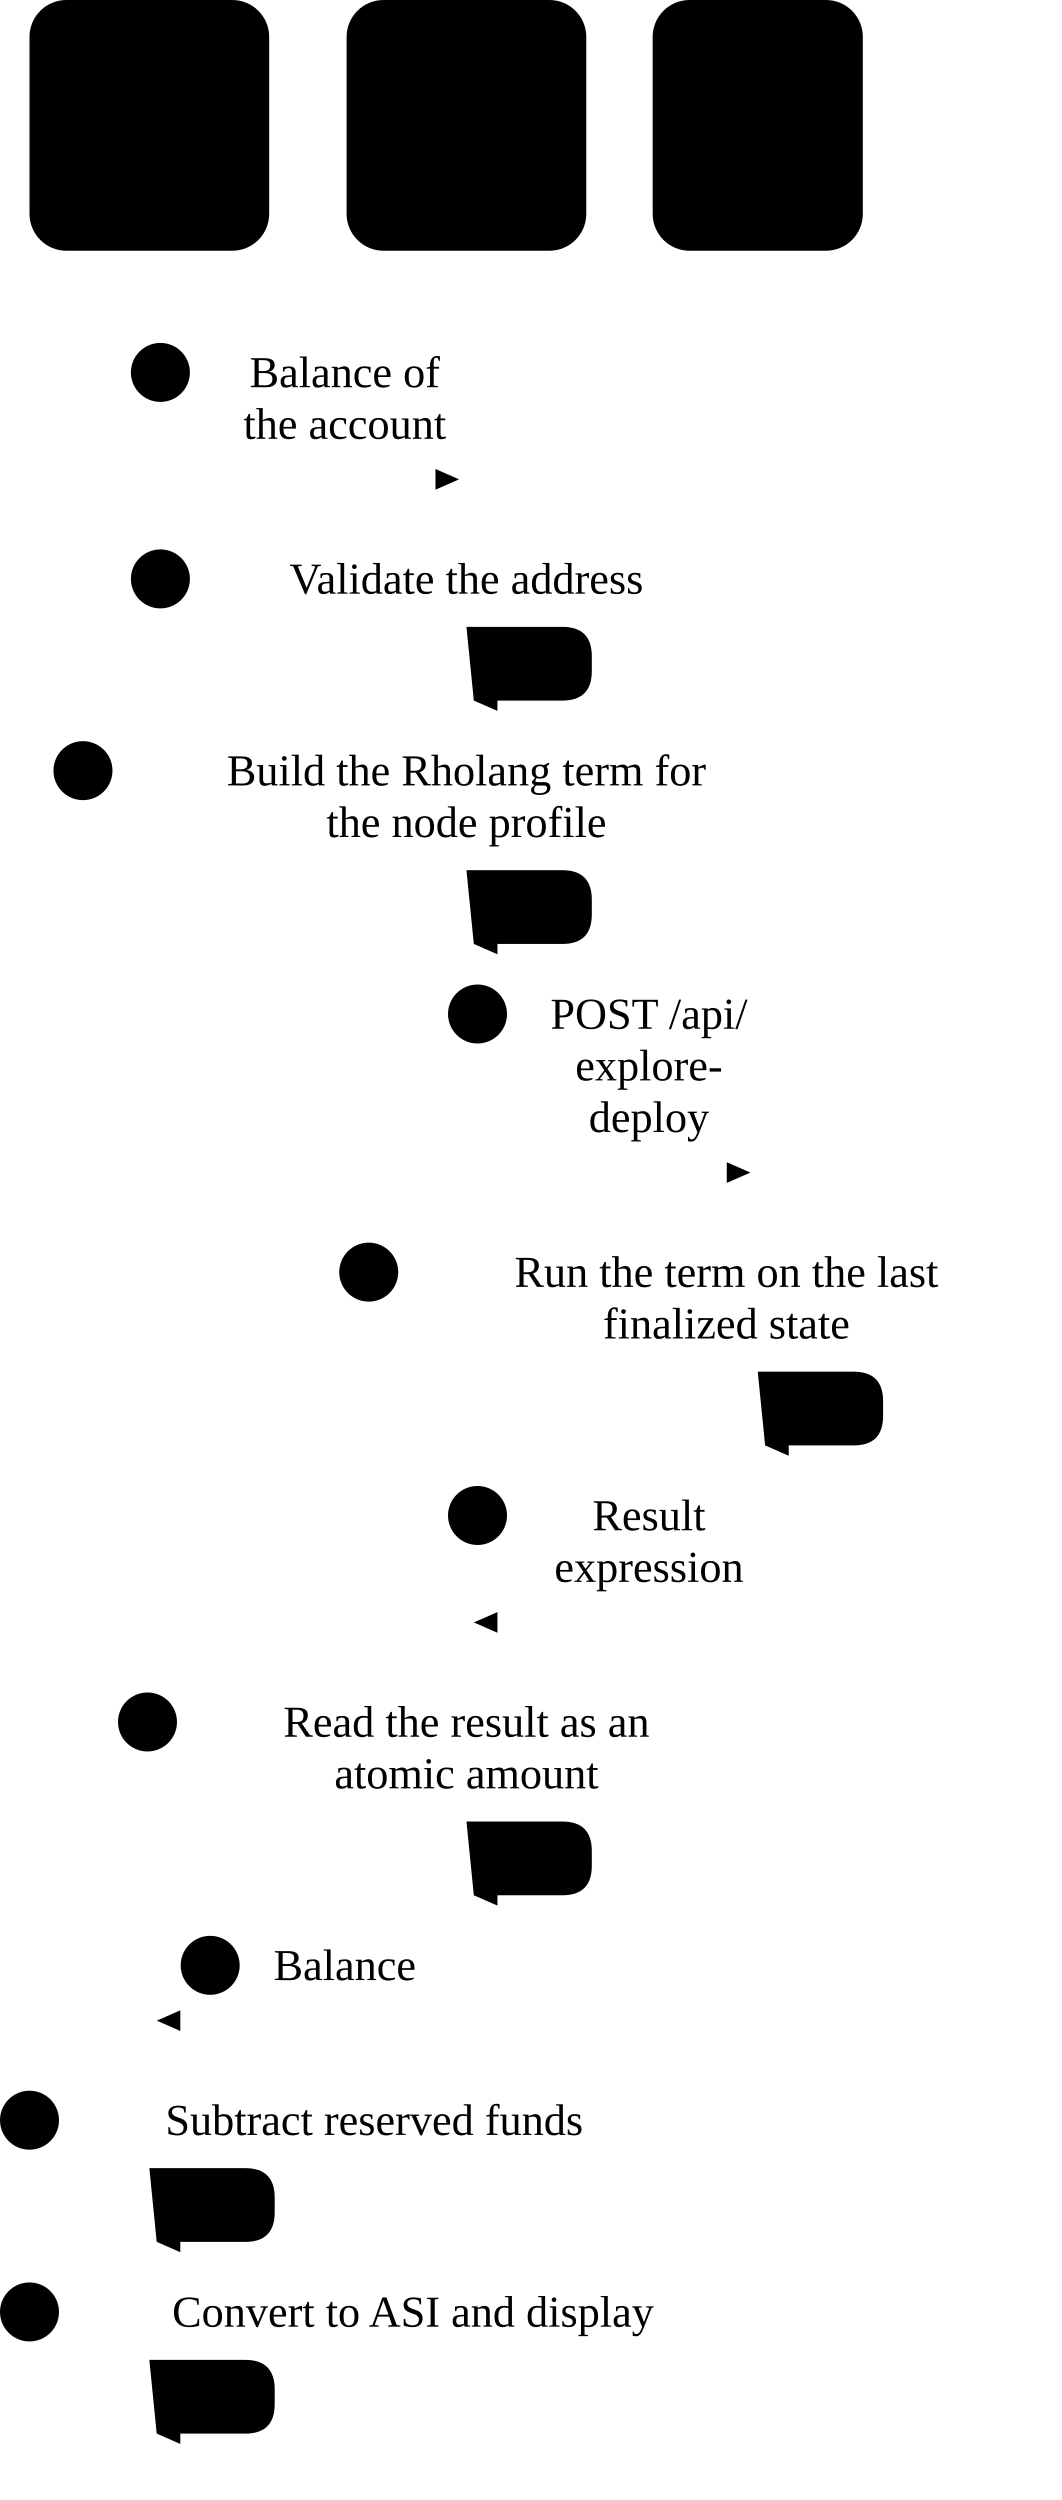
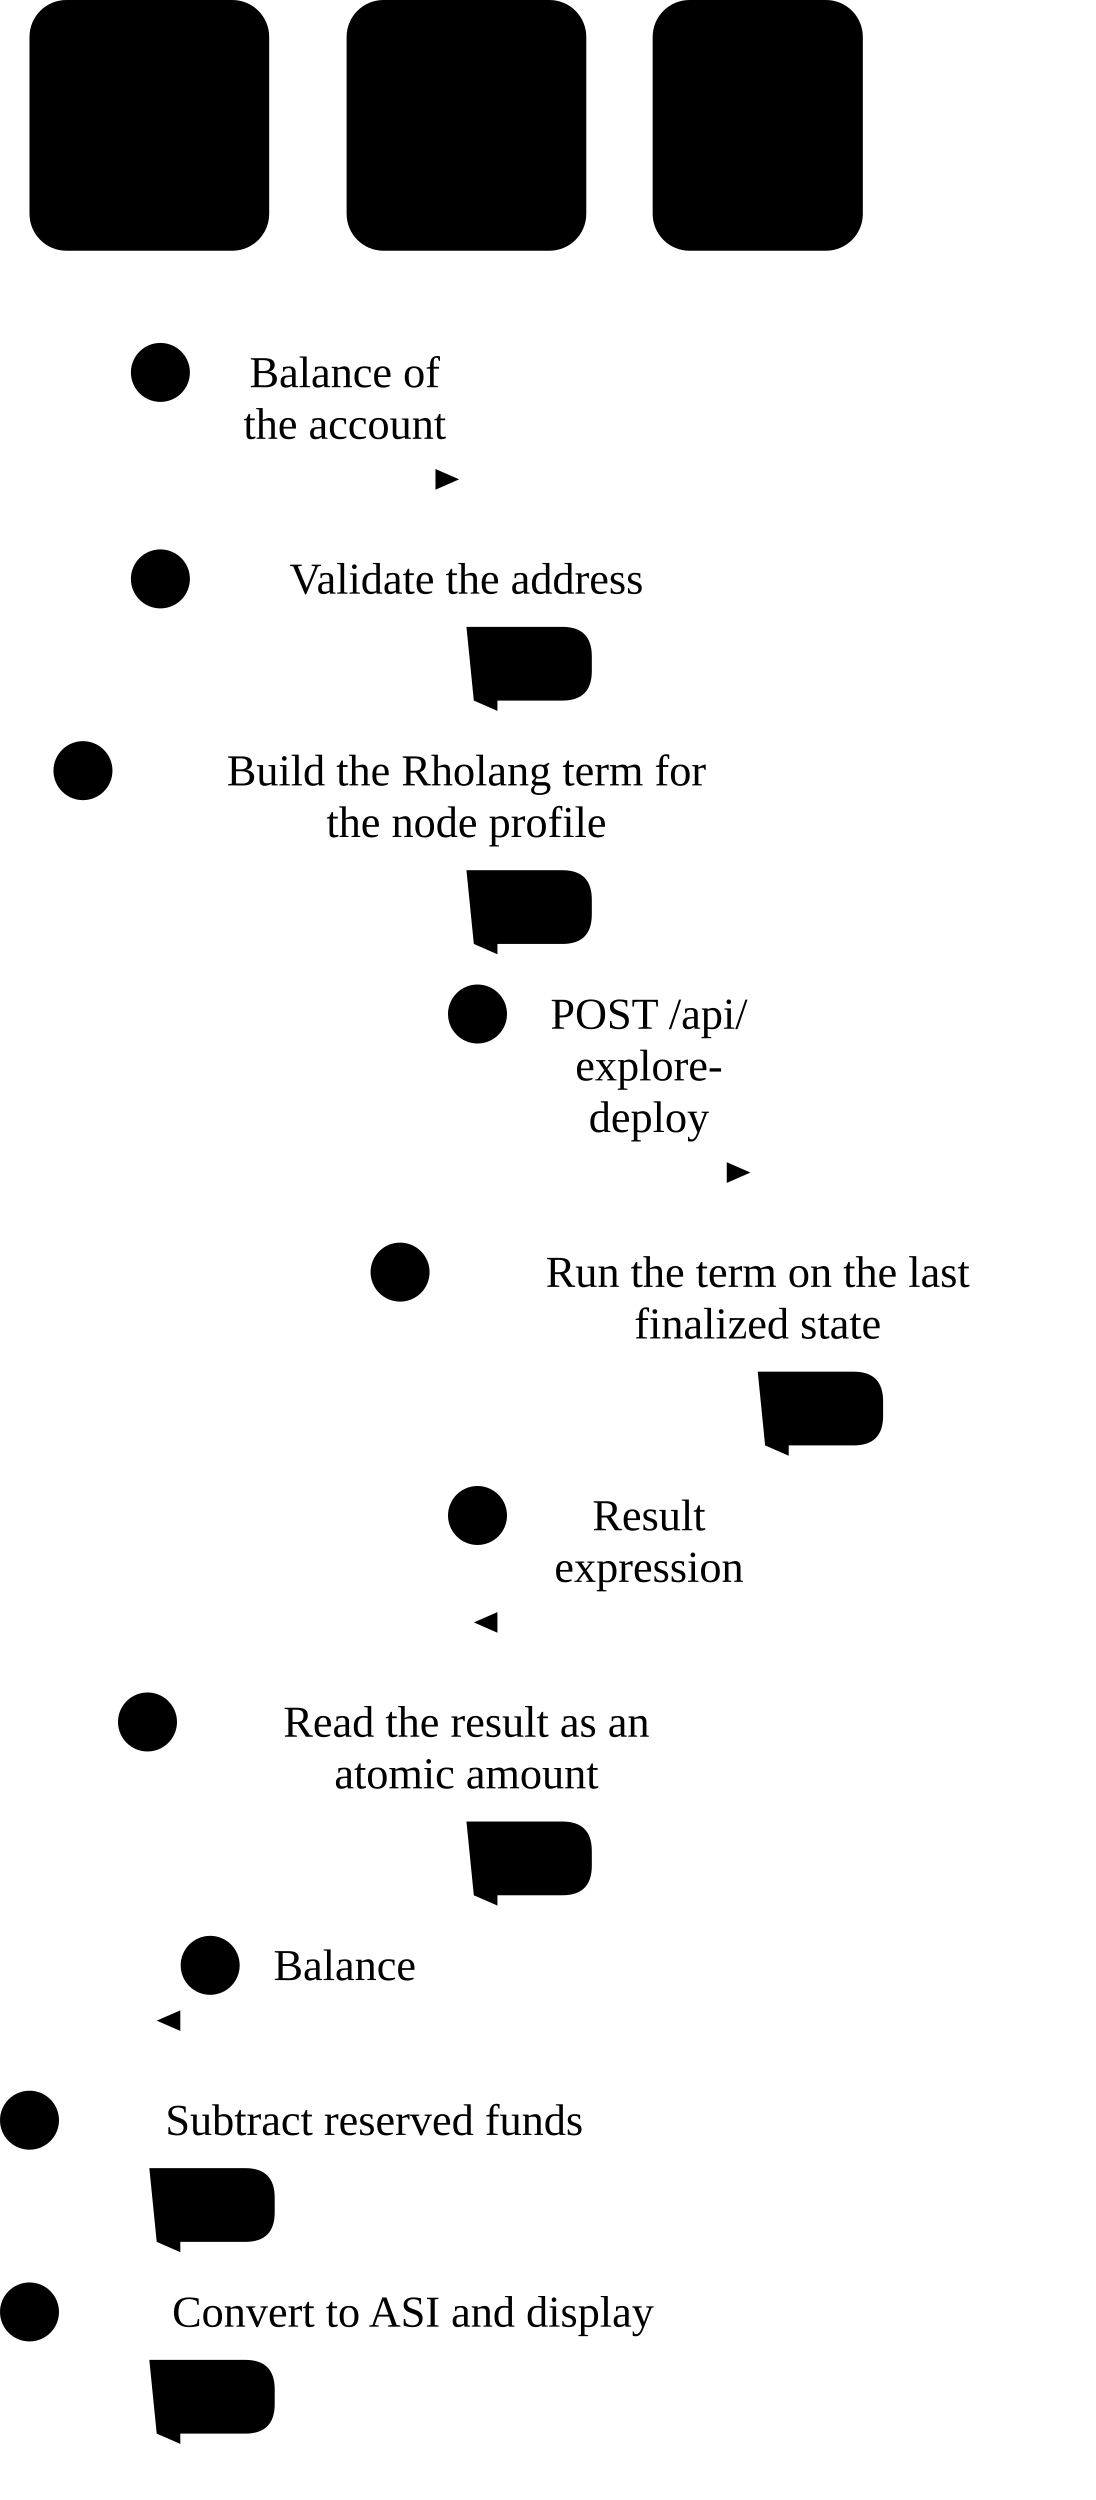
- <svg xmlns="http://www.w3.org/2000/svg" class="dgm seq" viewBox="0 0 288 678" width="288" role="img" aria-labelledby="balance-query-n-t balance-query-n-d">
+ <svg xmlns="http://www.w3.org/2000/svg" class="dgm seq" viewBox="0 0 297 678" width="297" role="img" aria-labelledby="balance-query-n-t balance-query-n-d">
  <defs>
    <marker id="balance-query-n-a" viewBox="0 0 10 10" refX="9" refY="5" markerWidth="8" markerHeight="8" orient="auto-start-reverse">
      <path d="M1 1.5 9 5 1 8.5" class="d-arrow" />
    </marker>
    <marker id="balance-query-n-ap" viewBox="0 0 10 10" refX="9" refY="5" markerWidth="8" markerHeight="8" orient="auto-start-reverse">
      <path d="M1 1.5 9 5 1 8.5" class="d-arrow d-arrow-strong" />
    </marker>
  </defs>
  <line x1="40.5" y1="68" x2="40.5" y2="674" class="d-life" />
  <line x1="126.5" y1="68" x2="126.5" y2="674" class="d-life" />
  <line x1="205.5" y1="68" x2="205.5" y2="674" class="d-life" />
  <g class="d-node d-service">
    <rect x="8" y="0" width="65" height="68" rx="10" />
  </g>
  <text x="40.5" y="30.5" class="d-label" text-anchor="middle">Wallet</text>
  <text x="40.5" y="46.5" class="d-label" text-anchor="middle">page</text>
  <g class="d-node d-chain">
    <rect x="94" y="0" width="65" height="68" rx="10" />
  </g>
  <text x="126.5" y="30.5" class="d-label" text-anchor="middle">SDK</text>
  <text x="126.5" y="46.5" class="d-label" text-anchor="middle">Client</text>
  <g class="d-node d-chain">
    <rect x="177" y="0" width="57" height="68" rx="10" />
  </g>
  <text x="205.5" y="22.5" class="d-label" text-anchor="middle">Read-</text>
  <text x="205.5" y="38.5" class="d-label" text-anchor="middle">only</text>
  <text x="205.5" y="54.5" class="d-label" text-anchor="middle">node</text>
  <path d="M42.5 130 H124.5" class="d-edge" marker-end="url(#balance-query-n-a)" />
  <text x="93.5" y="105" class="d-seqlabel" text-anchor="middle">Balance of</text>
  <text x="93.5" y="119" class="d-seqlabel" text-anchor="middle">the account</text>
  <g class="d-badge">
    <circle cx="43.5" cy="101" r="8" />
    <text x="43.5" y="104.5" text-anchor="middle">1</text>
  </g>
  <path d="M126.5 170 h26 q8 0 8 8 v4 q0 8 -8 8 h-24" class="d-edge" marker-end="url(#balance-query-n-a)" />
  <text x="126.5" y="161" class="d-seqlabel" text-anchor="middle">Validate the address</text>
  <g class="d-badge">
    <circle cx="43.5" cy="157" r="8" />
    <text x="43.5" y="160.5" text-anchor="middle">2</text>
  </g>
  <path d="M126.5 236 h26 q8 0 8 8 v4 q0 8 -8 8 h-24" class="d-edge" marker-end="url(#balance-query-n-a)" />
  <text x="126.5" y="213" class="d-seqlabel" text-anchor="middle">Build the Rholang term for</text>
  <text x="126.5" y="227" class="d-seqlabel" text-anchor="middle">the node profile</text>
  <g class="d-badge">
    <circle cx="22.5" cy="209" r="8" />
    <text x="22.5" y="212.5" text-anchor="middle">3</text>
  </g>
  <path d="M128.5 318 H203.5" class="d-edge" marker-end="url(#balance-query-n-a)" />
  <text x="176" y="279" class="d-seqlabel" text-anchor="middle">POST /api/</text>
  <text x="176" y="293" class="d-seqlabel" text-anchor="middle">explore-</text>
  <text x="176" y="307" class="d-seqlabel" text-anchor="middle">deploy</text>
  <g class="d-badge">
    <circle cx="129.5" cy="275" r="8" />
    <text x="129.5" y="278.5" text-anchor="middle">4</text>
  </g>
  <path d="M205.5 372 h26 q8 0 8 8 v4 q0 8 -8 8 h-24" class="d-edge" marker-end="url(#balance-query-n-a)" />
-   <text x="197" y="349" class="d-seqlabel" text-anchor="middle">Run the term on the last</text>
-   <text x="197" y="363" class="d-seqlabel" text-anchor="middle">finalized state</text>
+   <text x="205.5" y="349" class="d-seqlabel" text-anchor="middle">Run the term on the last</text>
+   <text x="205.5" y="363" class="d-seqlabel" text-anchor="middle">finalized state</text>
  <g class="d-badge">
-     <circle cx="100" cy="345" r="8" />
-     <text x="100" y="348.5" text-anchor="middle">5</text>
+     <circle cx="108.5" cy="345" r="8" />
+     <text x="108.5" y="348.5" text-anchor="middle">5</text>
  </g>
  <path d="M203.5 440 H128.5" class="d-edge d-dashed" marker-end="url(#balance-query-n-a)" />
  <text x="176" y="415" class="d-seqlabel" text-anchor="middle">Result</text>
  <text x="176" y="429" class="d-seqlabel" text-anchor="middle">expression</text>
  <g class="d-badge">
    <circle cx="129.5" cy="411" r="8" />
    <text x="129.5" y="414.5" text-anchor="middle">6</text>
  </g>
  <path d="M126.5 494 h26 q8 0 8 8 v4 q0 8 -8 8 h-24" class="d-edge" marker-end="url(#balance-query-n-a)" />
  <text x="126.5" y="471" class="d-seqlabel" text-anchor="middle">Read the result as an</text>
  <text x="126.5" y="485" class="d-seqlabel" text-anchor="middle">atomic amount</text>
  <g class="d-badge">
    <circle cx="40" cy="467" r="8" />
    <text x="40" y="470.5" text-anchor="middle">7</text>
  </g>
  <path d="M124.5 548 H42.5" class="d-edge d-dashed" marker-end="url(#balance-query-n-a)" />
  <text x="93.5" y="537" class="d-seqlabel" text-anchor="middle">Balance</text>
  <g class="d-badge">
    <circle cx="57" cy="533" r="8" />
    <text x="57" y="536.5" text-anchor="middle">8</text>
  </g>
  <path d="M40.5 588 h26 q8 0 8 8 v4 q0 8 -8 8 h-24" class="d-edge" marker-end="url(#balance-query-n-a)" />
  <text x="101.5" y="579" class="d-seqlabel" text-anchor="middle">Subtract reserved funds</text>
  <g class="d-badge">
    <circle cx="8" cy="575" r="8" />
    <text x="8" y="578.5" text-anchor="middle">9</text>
  </g>
  <path d="M40.5 640 h26 q8 0 8 8 v4 q0 8 -8 8 h-24" class="d-edge" marker-end="url(#balance-query-n-a)" />
  <text x="112" y="631" class="d-seqlabel" text-anchor="middle">Convert to ASI and display</text>
  <g class="d-badge">
    <circle cx="8" cy="627" r="8" />
    <text x="8" y="630.5" text-anchor="middle">10</text>
  </g>
</svg>
